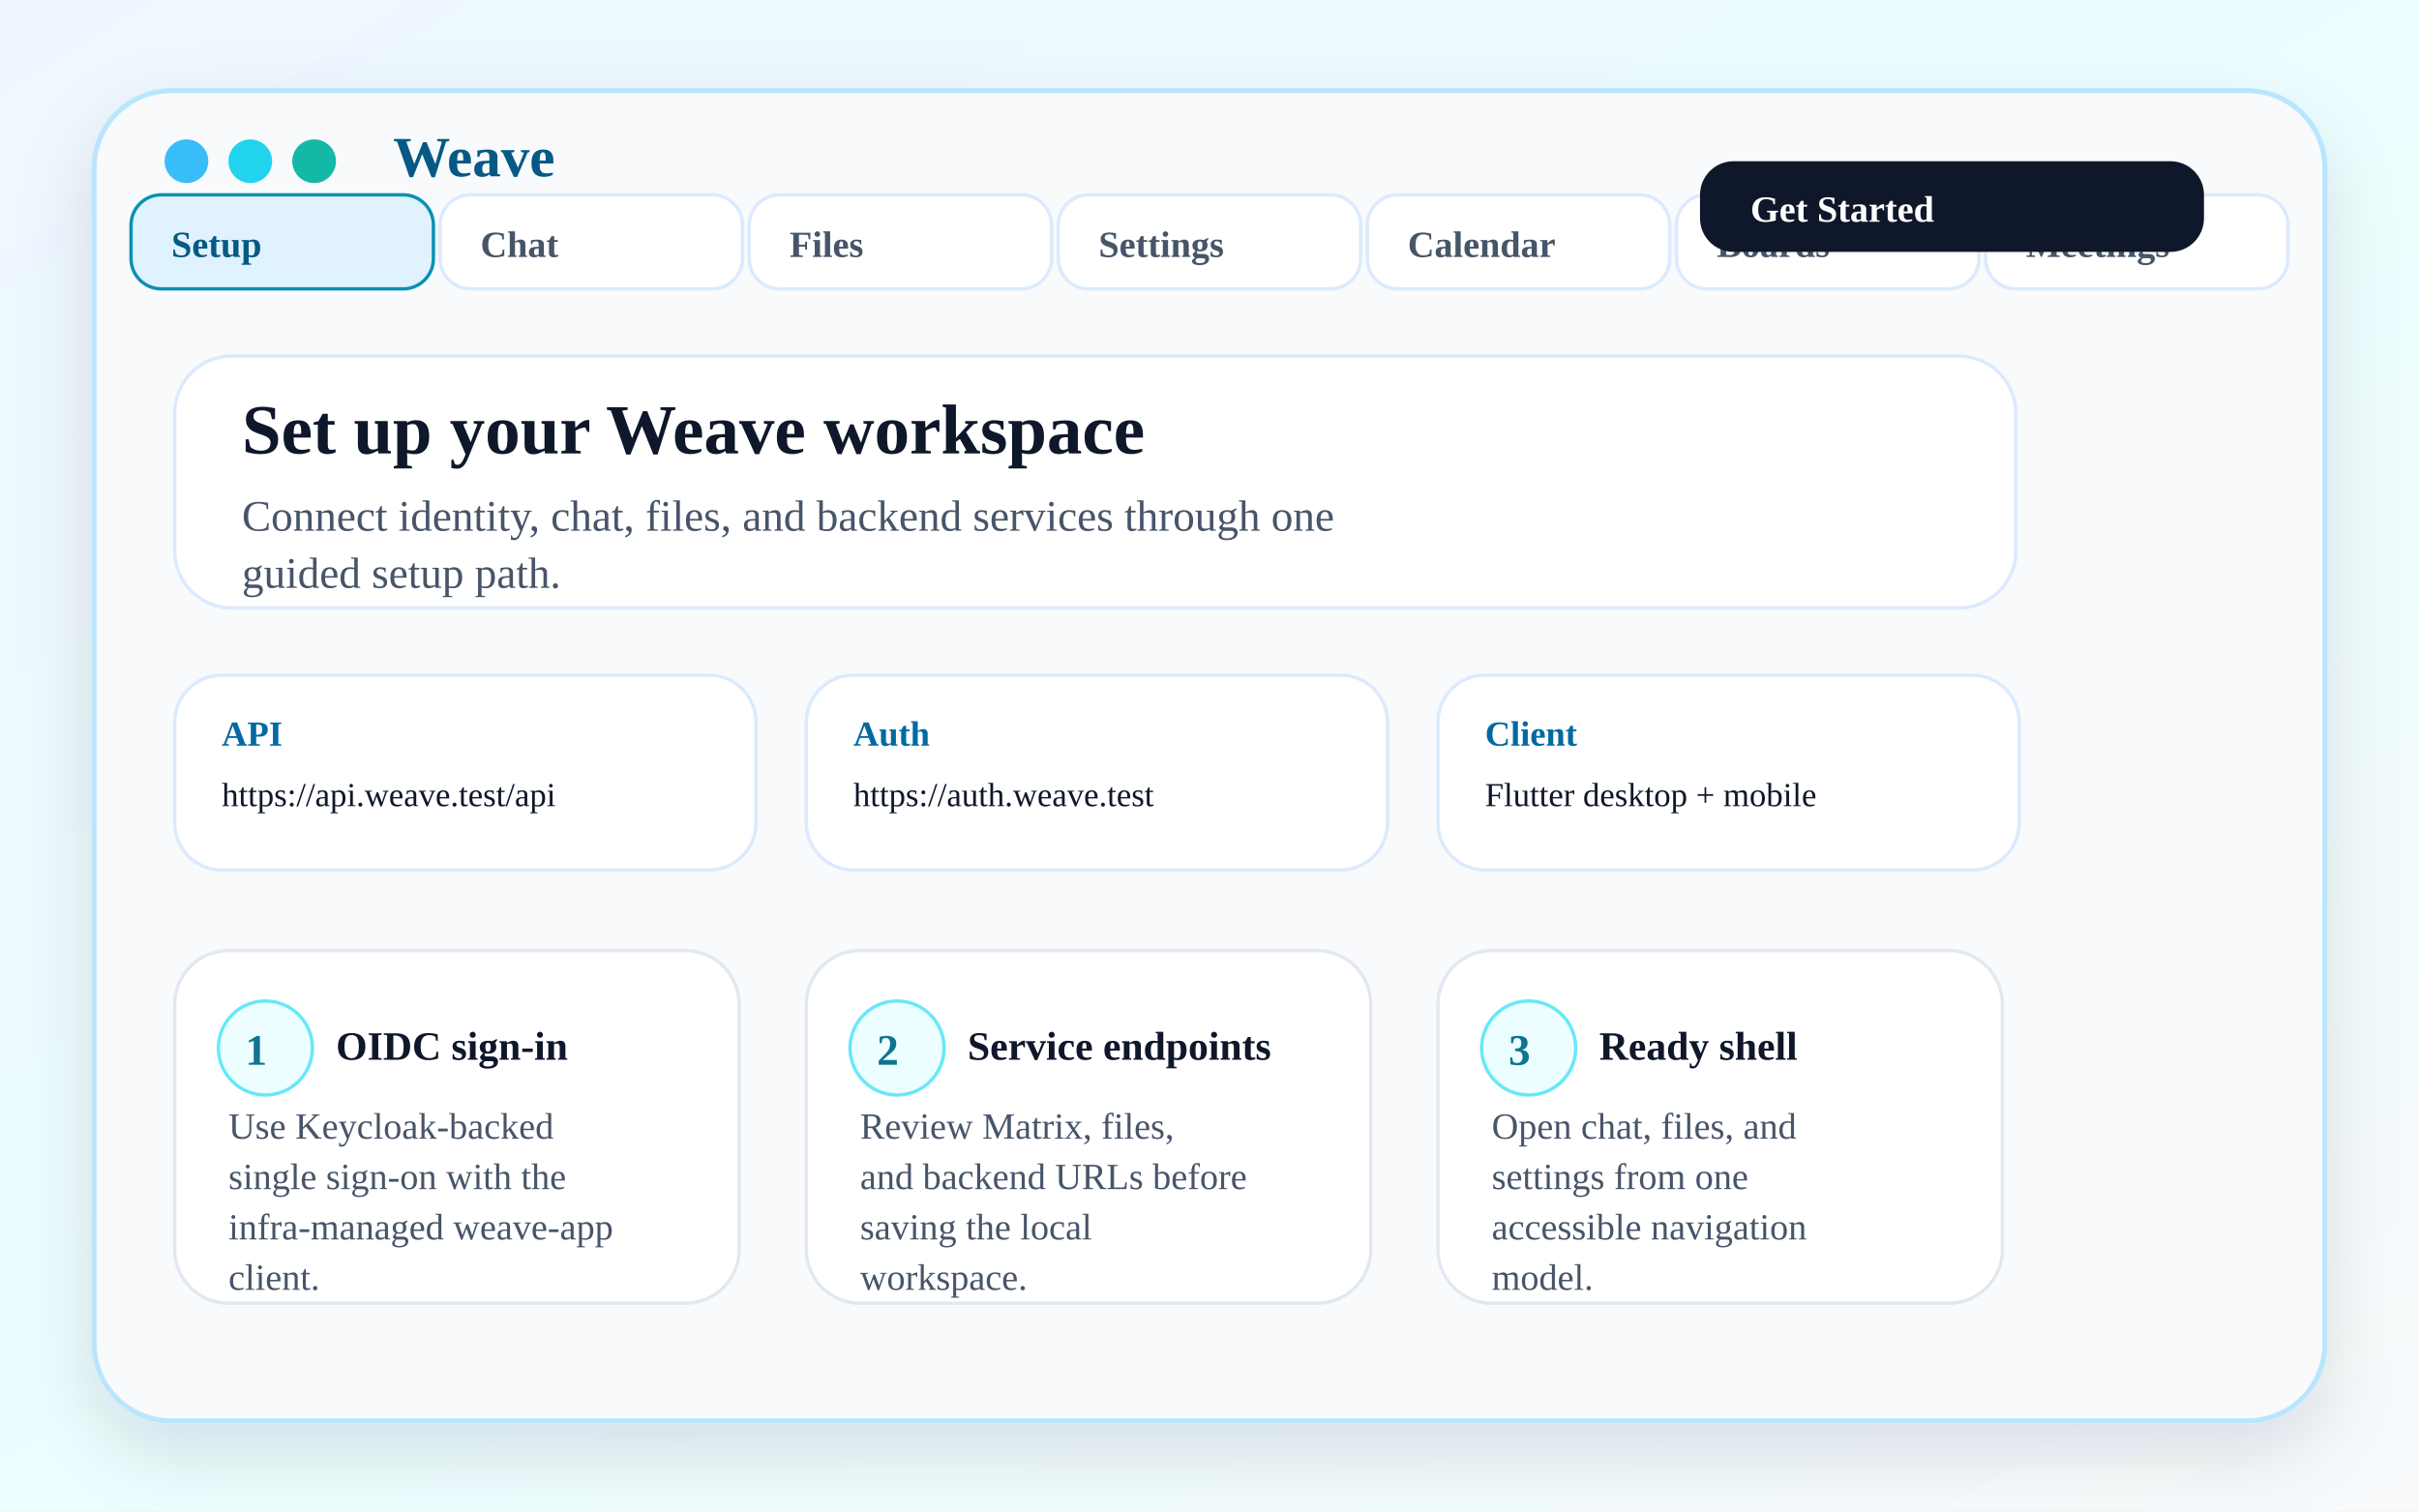
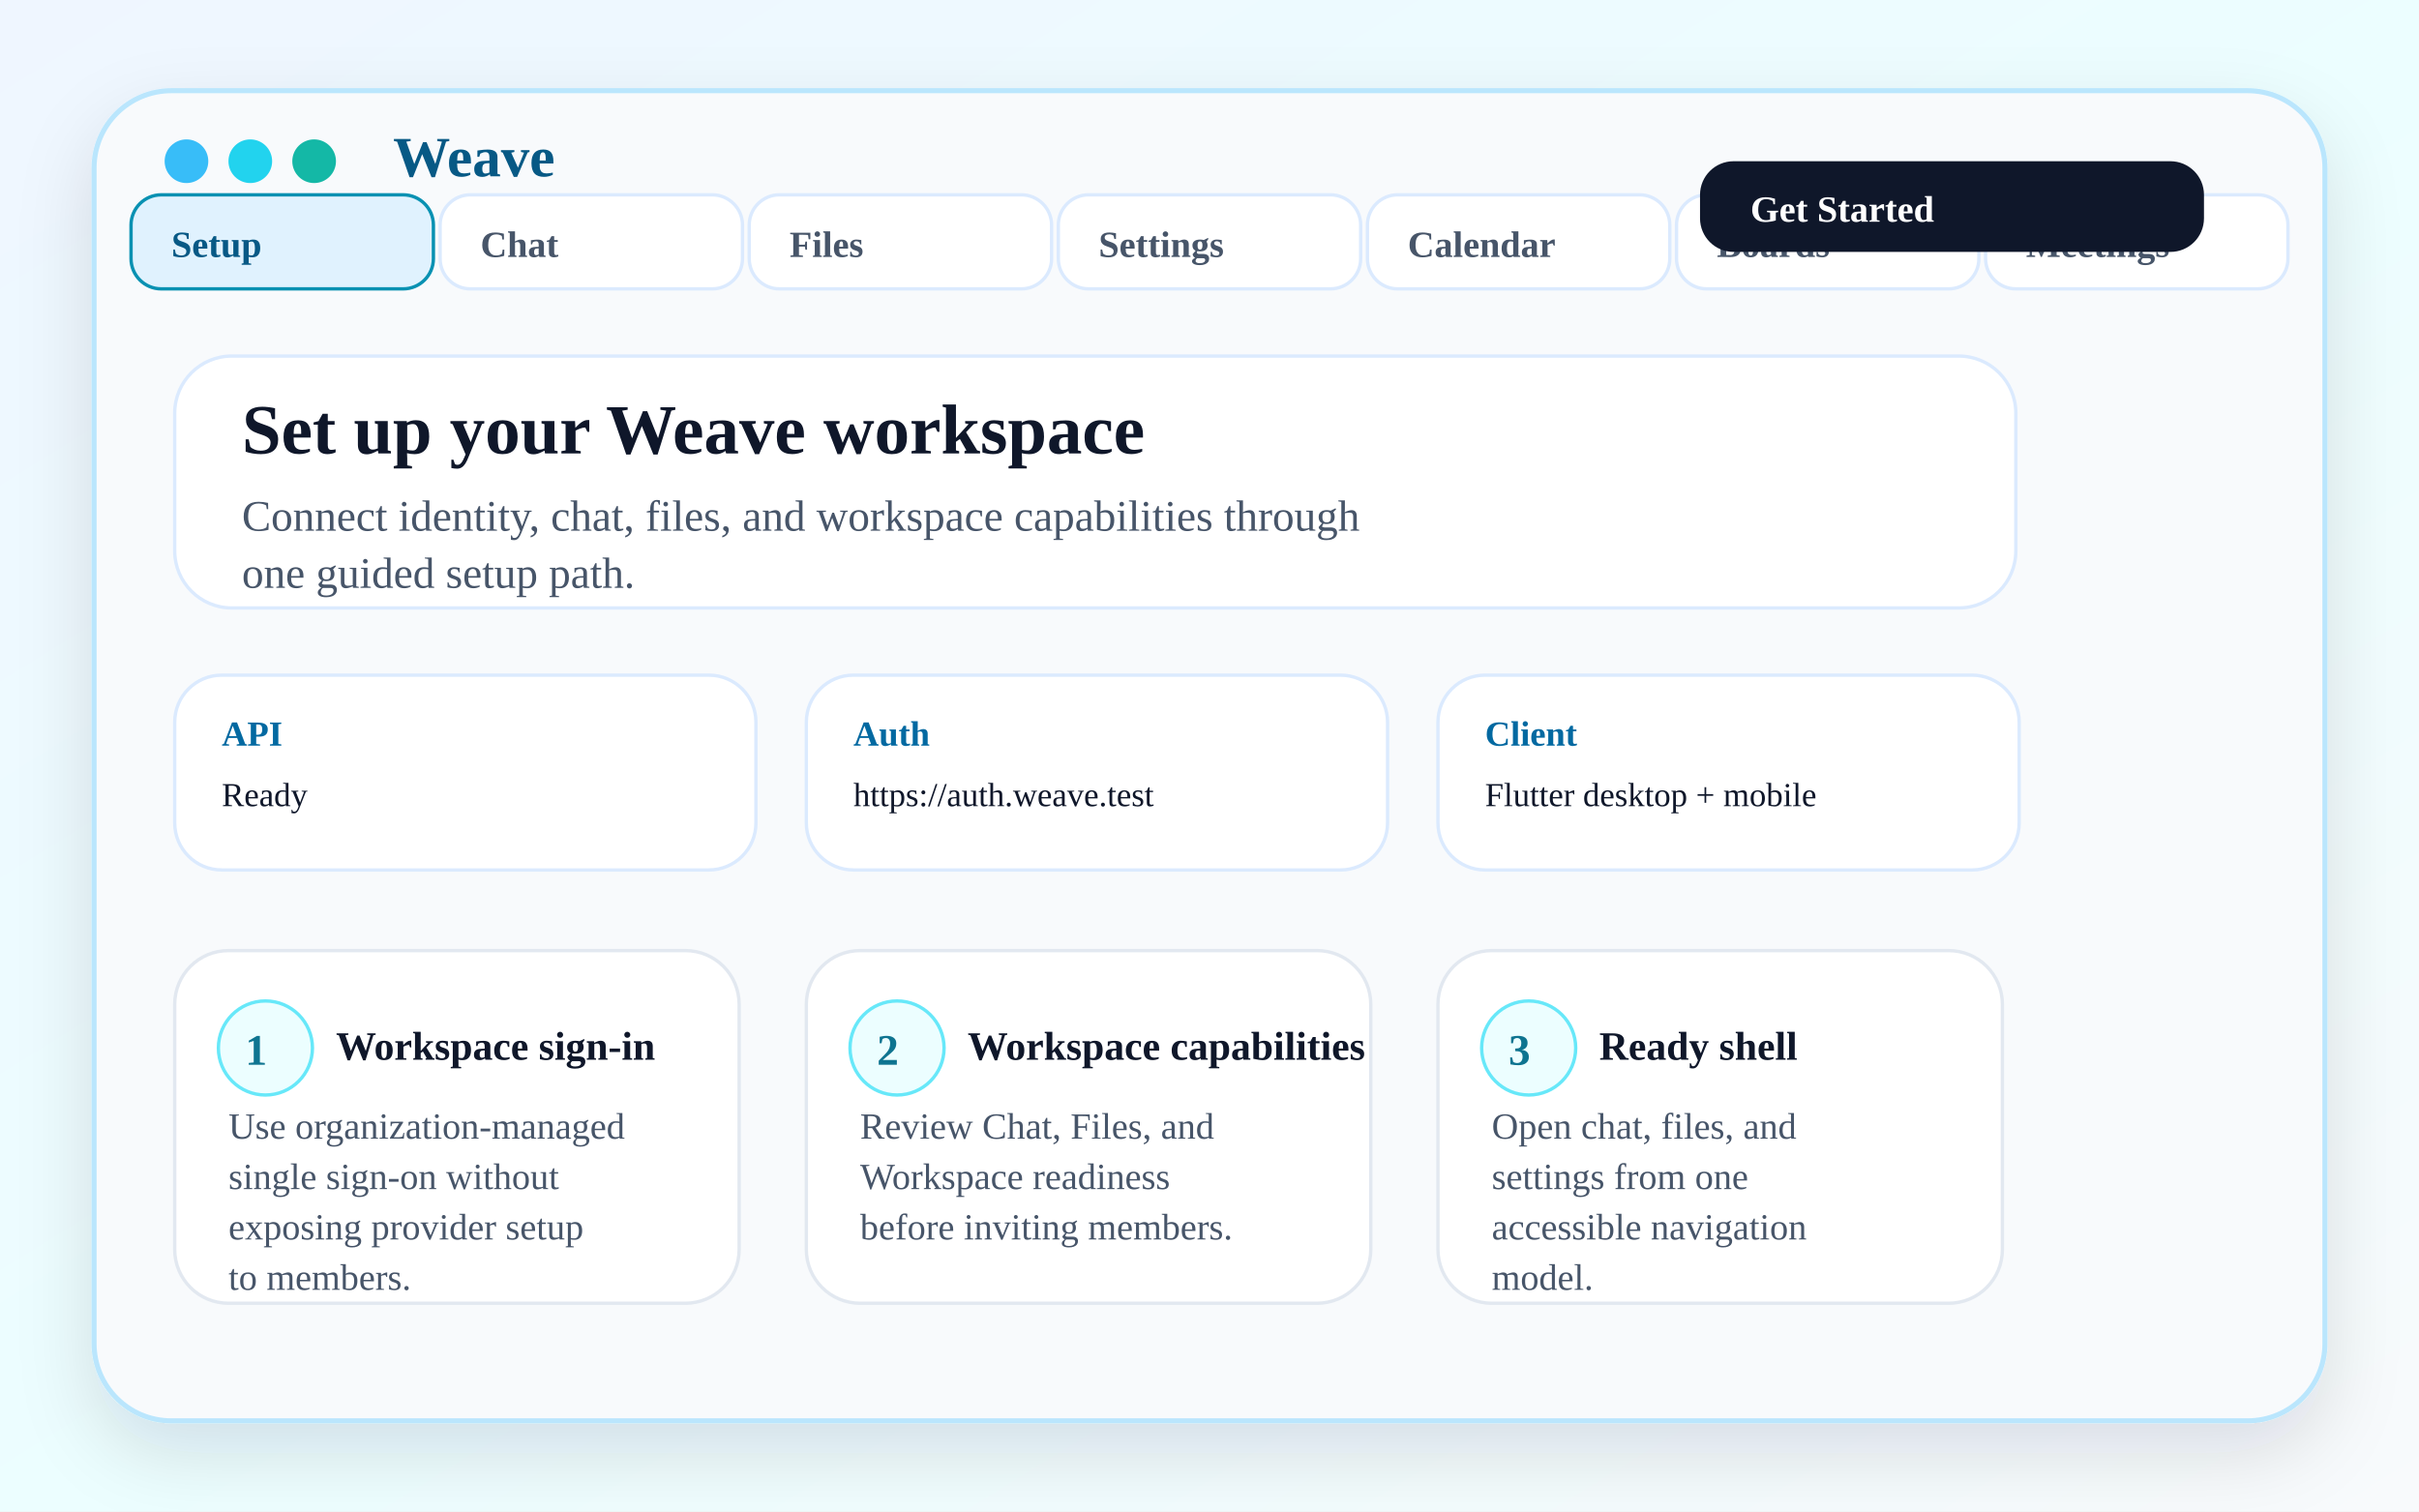
<svg xmlns="http://www.w3.org/2000/svg" width="1440" height="900" viewBox="0 0 1440 900" role="img" aria-labelledby="title desc">
  <defs>
    <linearGradient id="bg" x1="0" y1="0" x2="1" y2="1">
      <stop offset="0" stop-color="#eff6ff" />
      <stop offset="0.52" stop-color="#ecfeff" />
      <stop offset="1" stop-color="#f8fafc" />
    </linearGradient>
    <filter id="shadow" x="-10%" y="-10%" width="120%" height="130%">
      <feDropShadow dx="0" dy="18" stdDeviation="22" flood-color="#0f172a" flood-opacity="0.12" />
    </filter>
  </defs>
  <rect width="1440" height="900" fill="url(#bg)" />
  <rect x="56" y="54" width="1328" height="792" rx="46" fill="#f8fafc" stroke="#bae6fd" stroke-width="3" filter="url(#shadow)" />
  <circle cx="111" cy="96" r="13" fill="#38bdf8" />
  <circle cx="149" cy="96" r="13" fill="#22d3ee" />
  <circle cx="187" cy="96" r="13" fill="#14b8a6" />
  <text x="234" y="105" font-size="34" font-weight="900" fill="#075985">Weave</text>
  <rect x="78" y="116" width="180" height="56" rx="18" fill="#e0f2fe" stroke="#0891b2" stroke-width="2" />
  <text x="102" y="153" font-size="22" font-weight="700" fill="#075985">Setup</text>
  <rect x="262" y="116" width="180" height="56" rx="18" fill="#ffffff" stroke="#dbeafe" stroke-width="2" />
  <text x="286" y="153" font-size="22" font-weight="700" fill="#475569">Chat</text>
  <rect x="446" y="116" width="180" height="56" rx="18" fill="#ffffff" stroke="#dbeafe" stroke-width="2" />
  <text x="470" y="153" font-size="22" font-weight="700" fill="#475569">Files</text>
  <rect x="630" y="116" width="180" height="56" rx="18" fill="#ffffff" stroke="#dbeafe" stroke-width="2" />
  <text x="654" y="153" font-size="22" font-weight="700" fill="#475569">Settings</text>
  <rect x="814" y="116" width="180" height="56" rx="18" fill="#ffffff" stroke="#dbeafe" stroke-width="2" />
  <text x="838" y="153" font-size="22" font-weight="700" fill="#475569">Calendar</text>
  <rect x="998" y="116" width="180" height="56" rx="18" fill="#ffffff" stroke="#dbeafe" stroke-width="2" />
  <text x="1022" y="153" font-size="22" font-weight="700" fill="#475569">Boards</text>
  <rect x="1182" y="116" width="180" height="56" rx="18" fill="#ffffff" stroke="#dbeafe" stroke-width="2" />
  <text x="1206" y="153" font-size="22" font-weight="700" fill="#475569">Meetings</text>
  <rect x="104" y="212" width="1096" height="150" rx="34" fill="#ffffff" stroke="#dbeafe" stroke-width="2" />
  <text x="144" y="270" font-size="42" font-weight="900" fill="#0f172a">Set up your Weave workspace</text>
-   <text x="144" y="316" font-size="26" font-weight="400" fill="#475569">Connect identity, chat, files, and backend services through one</text>
-   <text x="144" y="350" font-size="26" font-weight="400" fill="#475569">guided setup path.</text>
+   <text x="144" y="316" font-size="26" font-weight="400" fill="#475569">Connect identity, chat, files, and workspace capabilities through</text>
+   <text x="144" y="350" font-size="26" font-weight="400" fill="#475569">one guided setup path.</text>
  <rect x="104" y="402" width="346" height="116" rx="28" fill="#ffffff" stroke="#dbeafe" stroke-width="2" />
  <text x="132" y="444" font-size="21" font-weight="700" fill="#0369a1">API</text>
-   <text x="132" y="480" font-size="20" font-weight="400" fill="#0f172a">https://api.weave.test/api</text>
+   <text x="132" y="480" font-size="20" font-weight="400" fill="#0f172a">Ready</text>
  <rect x="480" y="402" width="346" height="116" rx="28" fill="#ffffff" stroke="#dbeafe" stroke-width="2" />
  <text x="508" y="444" font-size="21" font-weight="700" fill="#0369a1">Auth</text>
  <text x="508" y="480" font-size="20" font-weight="400" fill="#0f172a">https://auth.weave.test</text>
  <rect x="856" y="402" width="346" height="116" rx="28" fill="#ffffff" stroke="#dbeafe" stroke-width="2" />
  <text x="884" y="444" font-size="21" font-weight="700" fill="#0369a1">Client</text>
  <text x="884" y="480" font-size="20" font-weight="400" fill="#0f172a">Flutter desktop + mobile</text>
  <rect x="104" y="566" width="336" height="210" rx="32" fill="#ffffff" stroke="#e2e8f0" stroke-width="2" />
  <circle cx="158" cy="624" r="28" fill="#ecfeff" stroke="#67e8f9" stroke-width="2" />
  <text x="146" y="634" font-size="26" font-weight="800" fill="#0e7490">1</text>
-   <text x="200" y="631" font-size="24" font-weight="800" fill="#0f172a">OIDC sign-in</text>
-   <text x="136" y="678" font-size="22" font-weight="400" fill="#475569">Use Keycloak-backed</text>
-   <text x="136" y="708" font-size="22" font-weight="400" fill="#475569">single sign-on with the</text>
-   <text x="136" y="738" font-size="22" font-weight="400" fill="#475569">infra-managed weave-app</text>
-   <text x="136" y="768" font-size="22" font-weight="400" fill="#475569">client.</text>
+   <text x="200" y="631" font-size="24" font-weight="800" fill="#0f172a">Workspace sign-in</text>
+   <text x="136" y="678" font-size="22" font-weight="400" fill="#475569">Use organization-managed</text>
+   <text x="136" y="708" font-size="22" font-weight="400" fill="#475569">single sign-on without</text>
+   <text x="136" y="738" font-size="22" font-weight="400" fill="#475569">exposing provider setup</text>
+   <text x="136" y="768" font-size="22" font-weight="400" fill="#475569">to members.</text>
  <rect x="480" y="566" width="336" height="210" rx="32" fill="#ffffff" stroke="#e2e8f0" stroke-width="2" />
  <circle cx="534" cy="624" r="28" fill="#ecfeff" stroke="#67e8f9" stroke-width="2" />
  <text x="522" y="634" font-size="26" font-weight="800" fill="#0e7490">2</text>
-   <text x="576" y="631" font-size="24" font-weight="800" fill="#0f172a">Service endpoints</text>
-   <text x="512" y="678" font-size="22" font-weight="400" fill="#475569">Review Matrix, files,</text>
-   <text x="512" y="708" font-size="22" font-weight="400" fill="#475569">and backend URLs before</text>
-   <text x="512" y="738" font-size="22" font-weight="400" fill="#475569">saving the local</text>
-   <text x="512" y="768" font-size="22" font-weight="400" fill="#475569">workspace.</text>
+   <text x="576" y="631" font-size="24" font-weight="800" fill="#0f172a">Workspace capabilities</text>
+   <text x="512" y="678" font-size="22" font-weight="400" fill="#475569">Review Chat, Files, and</text>
+   <text x="512" y="708" font-size="22" font-weight="400" fill="#475569">Workspace readiness</text>
+   <text x="512" y="738" font-size="22" font-weight="400" fill="#475569">before inviting members.</text>
  <rect x="856" y="566" width="336" height="210" rx="32" fill="#ffffff" stroke="#e2e8f0" stroke-width="2" />
  <circle cx="910" cy="624" r="28" fill="#ecfeff" stroke="#67e8f9" stroke-width="2" />
  <text x="898" y="634" font-size="26" font-weight="800" fill="#0e7490">3</text>
  <text x="952" y="631" font-size="24" font-weight="800" fill="#0f172a">Ready shell</text>
  <text x="888" y="678" font-size="22" font-weight="400" fill="#475569">Open chat, files, and</text>
  <text x="888" y="708" font-size="22" font-weight="400" fill="#475569">settings from one</text>
  <text x="888" y="738" font-size="22" font-weight="400" fill="#475569">accessible navigation</text>
  <text x="888" y="768" font-size="22" font-weight="400" fill="#475569">model.</text>
  <rect x="1012" y="96" width="300" height="54" rx="20" fill="#0f172a" />
  <text x="1042" y="132" font-size="22" font-weight="800" fill="#ffffff">Get Started</text>
</svg>
